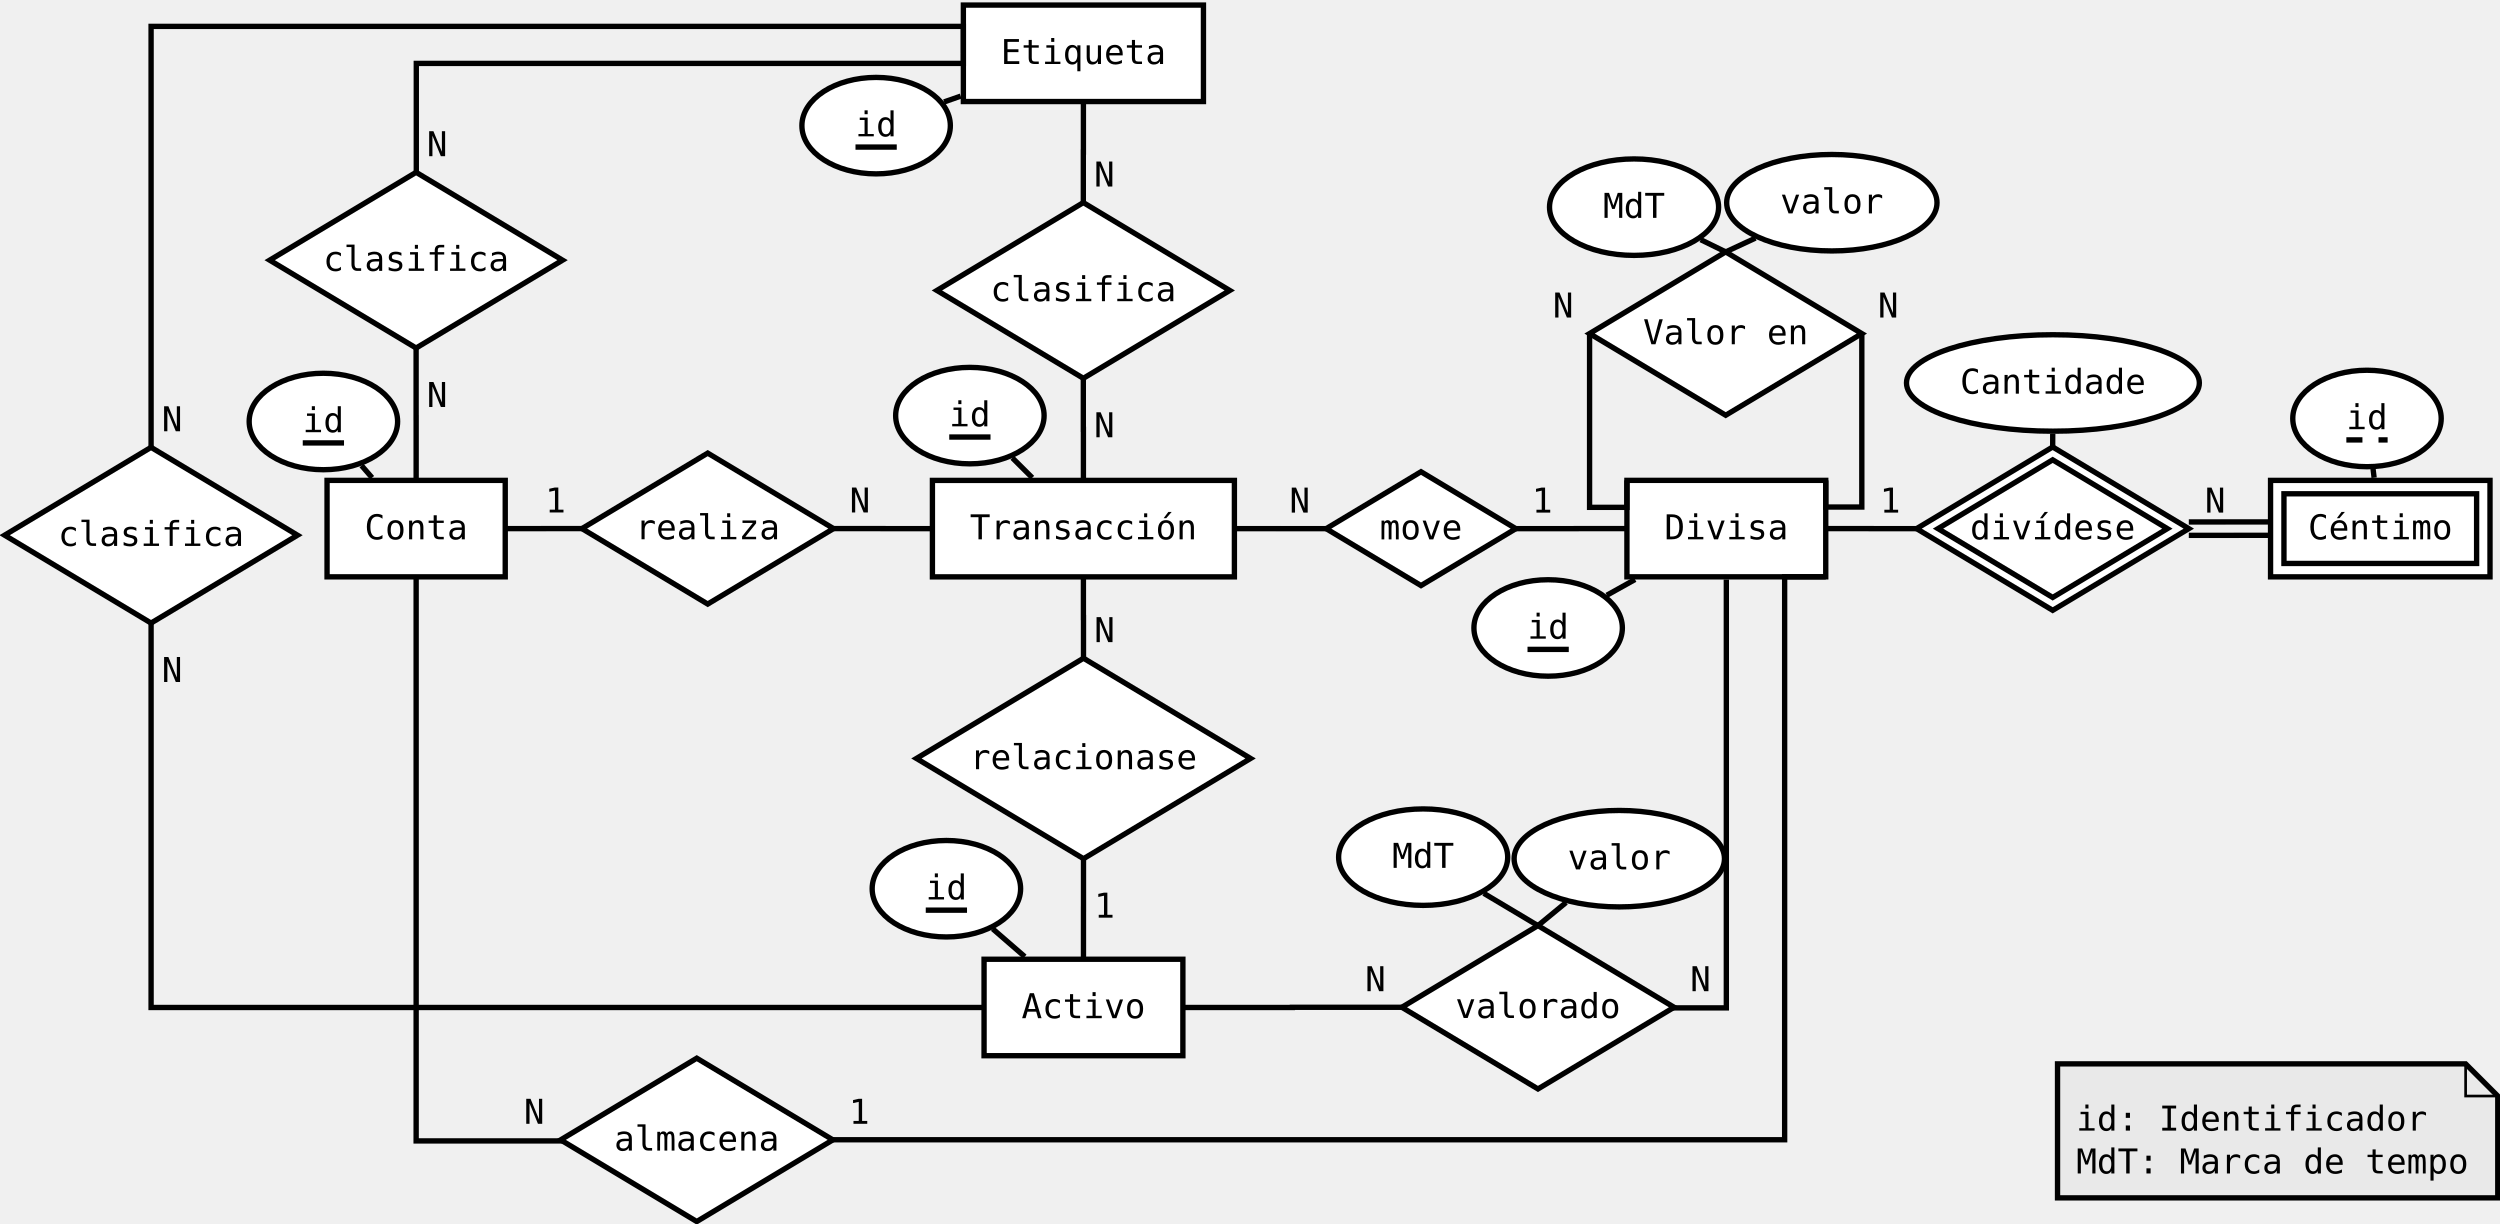
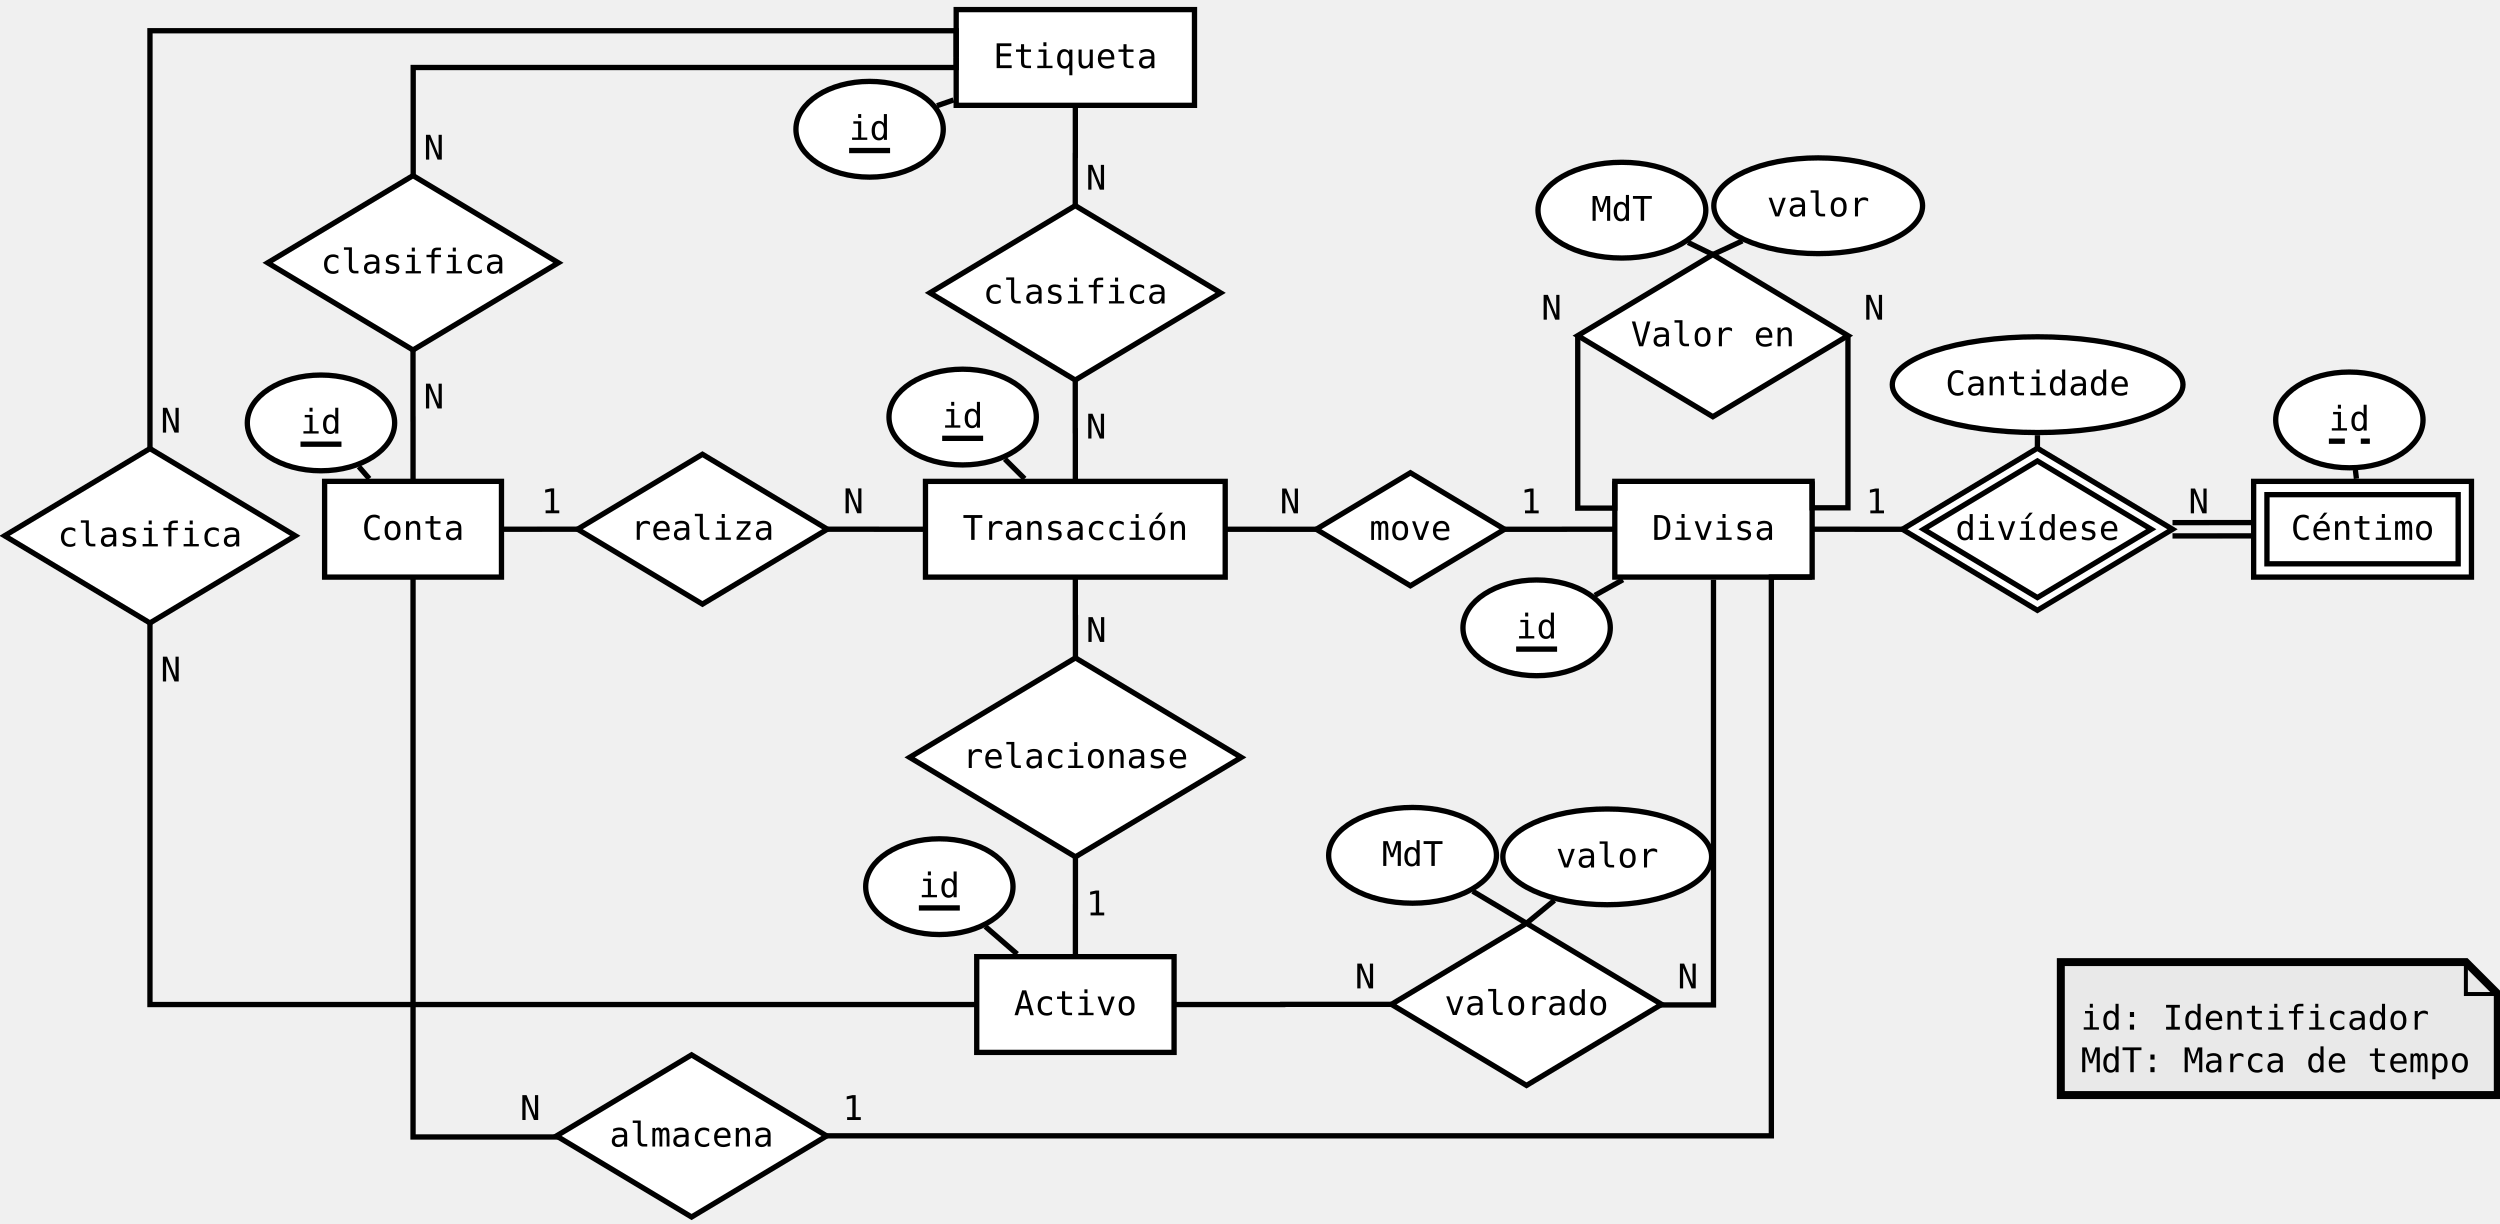
- <svg xmlns="http://www.w3.org/2000/svg" width="47cm" height="23cm" viewBox="355 96 933 456">
+ <svg xmlns="http://www.w3.org/2000/svg" width="47cm" height="23cm" viewBox="355 96 940 456">
  <g>
    <rect style="fill: #ffffff" x="702.978" y="275" width="112.7" height="36" />
    <rect style="fill: none; fill-opacity:0; stroke-width: 2; stroke: #000000" x="702.978" y="275" width="112.7" height="36" />
    <text font-size="12.8" style="fill: #000000;text-anchor:middle;font-family:monospace;font-style:normal;font-weight:normal" x="759.328" y="297">Transacción</text>
  </g>
  <g>
-     <rect style="fill: #ffffff" x="962.167" y="274.984" width="74.2" height="36" />
-     <rect style="fill: none; fill-opacity:0; stroke-width: 2; stroke: #000000" x="962.167" y="274.984" width="74.2" height="36" />
-     <text font-size="12.8" style="fill: #000000;text-anchor:middle;font-family:monospace;font-style:normal;font-weight:normal" x="999.267" y="296.984">Divisa</text>
+     <rect style="fill: #ffffff" x="962.168" y="274.984" width="74.2" height="36" />
+     <rect style="fill: none; fill-opacity:0; stroke-width: 2; stroke: #000000" x="962.168" y="274.984" width="74.2" height="36" />
+     <text font-size="12.8" style="fill: #000000;text-anchor:middle;font-family:monospace;font-style:normal;font-weight:normal" x="999.268" y="296.984">Divisa</text>
  </g>
  <g>
    <rect style="fill: #ffffff" x="1202.37" y="274.994" width="81.9" height="36" />
    <rect style="fill: none; fill-opacity:0; stroke-width: 2; stroke: #000000" x="1202.37" y="274.994" width="81.9" height="36" />
    <rect style="fill: none; fill-opacity:0; stroke-width: 2; stroke: #000000" x="1207.37" y="279.994" width="71.9" height="26" />
    <text font-size="12.8" style="fill: #000000;text-anchor:middle;font-family:monospace;font-style:normal;font-weight:normal" x="1243.32" y="296.994">Céntimo</text>
  </g>
  <g>
-     <rect style="fill: #ffffff" x="477.054" y="274.991" width="66.5" height="36" />
-     <rect style="fill: none; fill-opacity:0; stroke-width: 2; stroke: #000000" x="477.054" y="274.991" width="66.5" height="36" />
-     <text font-size="12.8" style="fill: #000000;text-anchor:middle;font-family:monospace;font-style:normal;font-weight:normal" x="510.304" y="296.991">Conta</text>
+     <rect style="fill: #ffffff" x="477.054" y="274.99" width="66.5" height="36" />
+     <rect style="fill: none; fill-opacity:0; stroke-width: 2; stroke: #000000" x="477.054" y="274.99" width="66.5" height="36" />
+     <text font-size="12.8" style="fill: #000000;text-anchor:middle;font-family:monospace;font-style:normal;font-weight:normal" x="510.304" y="296.99">Conta</text>
  </g>
  <g>
    <rect style="fill: #ffffff" x="714.528" y="97.607" width="89.6" height="36" />
    <rect style="fill: none; fill-opacity:0; stroke-width: 2; stroke: #000000" x="714.528" y="97.607" width="89.6" height="36" />
    <text font-size="12.8" style="fill: #000000;text-anchor:middle;font-family:monospace;font-style:normal;font-weight:normal" x="759.328" y="119.607">Etiqueta</text>
  </g>
  <g>
    <rect style="fill: #ffffff" x="722.25" y="453.704" width="74.2" height="36" />
    <rect style="fill: none; fill-opacity:0; stroke-width: 2; stroke: #000000" x="722.25" y="453.704" width="74.2" height="36" />
    <text font-size="12.8" style="fill: #000000;text-anchor:middle;font-family:monospace;font-style:normal;font-weight:normal" x="759.35" y="475.704">Activo</text>
  </g>
  <g>
    <polygon style="fill: #ffffff" points="572.168,292.98 619.118,264.81 666.068,292.98 619.118,321.15 " />
    <polygon style="fill: none; fill-opacity:0; stroke-width: 2; stroke: #000000" points="572.168,292.98 619.118,264.81 666.068,292.98 619.118,321.15 " />
    <text font-size="12.8" style="fill: #000000;text-anchor:end;font-family:monospace;font-style:normal;font-weight:normal" x="566.168" y="286.98">1</text>
    <text font-size="12.8" style="fill: #000000;text-anchor:start;font-family:monospace;font-style:normal;font-weight:normal" x="672.068" y="286.98">N</text>
    <text font-size="12.8" style="fill: #000000;text-anchor:middle;font-family:monospace;font-style:normal;font-weight:normal" x="619.118" y="296.98">realiza</text>
  </g>
  <g>
    <polygon style="fill: #ffffff" points="704.648,204.11 759.298,171.32 813.948,204.11 759.298,236.9 " />
    <polygon style="fill: none; fill-opacity:0; stroke-width: 2; stroke: #000000" points="704.648,204.11 759.298,171.32 813.948,204.11 759.298,236.9 " />
    <text font-size="12.8" style="fill: #000000;text-anchor:start;font-family:monospace;font-style:normal;font-weight:normal" x="763.298" y="165.32">N</text>
    <text font-size="12.8" style="fill: #000000;text-anchor:start;font-family:monospace;font-style:normal;font-weight:normal" x="763.298" y="258.9">N</text>
    <text font-size="12.8" style="fill: #000000;text-anchor:middle;font-family:monospace;font-style:normal;font-weight:normal" x="759.298" y="208.11">clasifica</text>
  </g>
  <g>
    <polygon style="fill: #ffffff" points="849.914,293.006 885.314,271.766 920.714,293.006 885.314,314.246 " />
    <polygon style="fill: none; fill-opacity:0; stroke-width: 2; stroke: #000000" points="849.914,293.006 885.314,271.766 920.714,293.006 885.314,314.246 " />
    <text font-size="12.8" style="fill: #000000;text-anchor:end;font-family:monospace;font-style:normal;font-weight:normal" x="843.914" y="287.006">N</text>
    <text font-size="12.8" style="fill: #000000;text-anchor:start;font-family:monospace;font-style:normal;font-weight:normal" x="926.714" y="287.006">1</text>
    <text font-size="12.8" style="fill: #000000;text-anchor:middle;font-family:monospace;font-style:normal;font-weight:normal" x="885.314" y="297.006">move</text>
  </g>
  <g>
    <polygon style="fill: #ffffff" points="1070.26,293.004 1121.06,262.524 1171.86,293.004 1121.06,323.484 " />
    <polygon style="fill: none; fill-opacity:0; stroke-width: 2; stroke: #000000" points="1070.26,293.004 1121.06,262.524 1171.86,293.004 1121.06,323.484 " />
    <polygon style="fill: none; fill-opacity:0; stroke-width: 2; stroke: #000000" points="1078.26,293.004 1121.06,267.324 1163.86,293.004 1121.06,318.684 " />
    <text font-size="12.8" style="fill: #000000;text-anchor:end;font-family:monospace;font-style:normal;font-weight:normal" x="1064.26" y="287.004">1</text>
    <text font-size="12.8" style="fill: #000000;text-anchor:start;font-family:monospace;font-style:normal;font-weight:normal" x="1177.86" y="287.004">N</text>
    <text font-size="12.8" style="fill: #000000;text-anchor:middle;font-family:monospace;font-style:normal;font-weight:normal" x="1121.06" y="297.004">divídese</text>
  </g>
  <g>
    <polygon style="fill: #ffffff" points="356.718,295.448 411.368,262.658 466.018,295.448 411.368,328.238 " />
    <polygon style="fill: none; fill-opacity:0; stroke-width: 2; stroke: #000000" points="356.718,295.448 411.368,262.658 466.018,295.448 411.368,328.238 " />
    <text font-size="12.8" style="fill: #000000;text-anchor:start;font-family:monospace;font-style:normal;font-weight:normal" x="415.368" y="256.658">N</text>
    <text font-size="12.8" style="fill: #000000;text-anchor:start;font-family:monospace;font-style:normal;font-weight:normal" x="415.368" y="350.238">N</text>
    <text font-size="12.8" style="fill: #000000;text-anchor:middle;font-family:monospace;font-style:normal;font-weight:normal" x="411.368" y="299.448">clasifica</text>
  </g>
  <g>
-     <polygon style="fill: #ffffff" points="878.164,471.633 928.964,441.153 979.764,471.633 928.964,502.113 " />
-     <polygon style="fill: none; fill-opacity:0; stroke-width: 2; stroke: #000000" points="878.164,471.633 928.964,441.153 979.764,471.633 928.964,502.113 " />
-     <text font-size="12.8" style="fill: #000000;text-anchor:end;font-family:monospace;font-style:normal;font-weight:normal" x="872.164" y="465.633">N</text>
-     <text font-size="12.8" style="fill: #000000;text-anchor:start;font-family:monospace;font-style:normal;font-weight:normal" x="985.764" y="465.633">N</text>
-     <text font-size="12.8" style="fill: #000000;text-anchor:middle;font-family:monospace;font-style:normal;font-weight:normal" x="928.964" y="475.633">valorado</text>
-   </g>
-   <g>
-     <polygon style="fill: #ffffff" points="697.011,378.769 759.361,341.359 821.711,378.769 759.361,416.179 " />
-     <polygon style="fill: none; fill-opacity:0; stroke-width: 2; stroke: #000000" points="697.011,378.769 759.361,341.359 821.711,378.769 759.361,416.179 " />
-     <text font-size="12.8" style="fill: #000000;text-anchor:start;font-family:monospace;font-style:normal;font-weight:normal" x="763.361" y="335.359">N</text>
-     <text font-size="12.8" style="fill: #000000;text-anchor:start;font-family:monospace;font-style:normal;font-weight:normal" x="763.361" y="438.179">1</text>
-     <text font-size="12.8" style="fill: #000000;text-anchor:middle;font-family:monospace;font-style:normal;font-weight:normal" x="759.361" y="382.769">relacionase</text>
-   </g>
-   <polyline style="fill: none; fill-opacity:0; stroke-width: 2; stroke: #000000" points="543.554,292.991 557.861,292.991 557.861,292.98 572.168,292.98 " />
+     <polygon style="fill: #ffffff" points="878.164,471.634 928.964,441.154 979.764,471.634 928.964,502.114 " />
+     <polygon style="fill: none; fill-opacity:0; stroke-width: 2; stroke: #000000" points="878.164,471.634 928.964,441.154 979.764,471.634 928.964,502.114 " />
+     <text font-size="12.8" style="fill: #000000;text-anchor:end;font-family:monospace;font-style:normal;font-weight:normal" x="872.164" y="465.634">N</text>
+     <text font-size="12.8" style="fill: #000000;text-anchor:start;font-family:monospace;font-style:normal;font-weight:normal" x="985.764" y="465.634">N</text>
+     <text font-size="12.8" style="fill: #000000;text-anchor:middle;font-family:monospace;font-style:normal;font-weight:normal" x="928.964" y="475.634">valorado</text>
+   </g>
+   <g>
+     <polygon style="fill: #ffffff" points="697.012,378.768 759.362,341.358 821.712,378.768 759.362,416.178 " />
+     <polygon style="fill: none; fill-opacity:0; stroke-width: 2; stroke: #000000" points="697.012,378.768 759.362,341.358 821.712,378.768 759.362,416.178 " />
+     <text font-size="12.8" style="fill: #000000;text-anchor:start;font-family:monospace;font-style:normal;font-weight:normal" x="763.362" y="335.358">N</text>
+     <text font-size="12.8" style="fill: #000000;text-anchor:start;font-family:monospace;font-style:normal;font-weight:normal" x="763.362" y="438.178">1</text>
+     <text font-size="12.8" style="fill: #000000;text-anchor:middle;font-family:monospace;font-style:normal;font-weight:normal" x="759.362" y="382.768">relacionase</text>
+   </g>
+   <polyline style="fill: none; fill-opacity:0; stroke-width: 2; stroke: #000000" points="543.554,292.99 557.861,292.99 557.861,292.98 572.168,292.98 " />
  <polyline style="fill: none; fill-opacity:0; stroke-width: 2; stroke: #000000" points="666.068,292.98 684.523,292.98 684.523,293 702.978,293 " />
  <polyline style="fill: none; fill-opacity:0; stroke-width: 2; stroke: #000000" points="759.328,275 759.328,255.95 759.298,255.95 759.298,236.9 " />
  <polyline style="fill: none; fill-opacity:0; stroke-width: 2; stroke: #000000" points="759.298,171.32 759.298,152.464 759.328,152.464 759.328,133.607 " />
  <polyline style="fill: none; fill-opacity:0; stroke-width: 2; stroke: #000000" points="815.678,293 832.098,293 832.098,293.006 849.914,293.006 " />
-   <polyline style="fill: none; fill-opacity:0; stroke-width: 2; stroke: #000000" points="920.714,293.006 943.226,293.006 943.226,292.984 962.167,292.984 " />
-   <polyline style="fill: none; fill-opacity:0; stroke-width: 2; stroke: #000000" points="714.528,115.607 714.528,105.557 411.385,105.557 411.385,262.658 411.368,262.658 " />
-   <polyline style="fill: none; fill-opacity:0; stroke-width: 2; stroke: #000000" points="411.368,328.238 411.385,328.238 411.385,471.704 722.25,471.704 " />
-   <polyline style="fill: none; fill-opacity:0; stroke-width: 2; stroke: #000000" points="759.361,416.179 759.361,434.942 759.35,434.942 759.35,453.704 " />
-   <polyline style="fill: none; fill-opacity:0; stroke-width: 2; stroke: #000000" points="759.328,311 759.328,326.179 759.361,326.179 759.361,341.359 " />
-   <polyline style="fill: none; fill-opacity:0; stroke-width: 2; stroke: #000000" points="878.164,471.633 837.307,471.633 837.307,471.704 796.45,471.704 " />
-   <polyline style="fill: none; fill-opacity:0; stroke-width: 2; stroke: #000000" points="979.764,471.633 979.764,471.853 999.267,471.853 999.267,311.991 " />
+   <polyline style="fill: none; fill-opacity:0; stroke-width: 2; stroke: #000000" points="920.714,293.006 943.226,293.006 943.226,292.984 962.168,292.984 " />
+   <polyline style="fill: none; fill-opacity:0; stroke-width: 2; stroke: #000000" points="714.528,115.607 714.528,105.557 411.384,105.557 411.384,262.658 411.368,262.658 " />
+   <polyline style="fill: none; fill-opacity:0; stroke-width: 2; stroke: #000000" points="411.368,328.238 411.384,328.238 411.384,471.704 722.25,471.704 " />
+   <polyline style="fill: none; fill-opacity:0; stroke-width: 2; stroke: #000000" points="759.362,416.178 759.362,434.941 759.35,434.941 759.35,453.704 " />
+   <polyline style="fill: none; fill-opacity:0; stroke-width: 2; stroke: #000000" points="759.328,311 759.328,326.179 759.362,326.179 759.362,341.358 " />
+   <polyline style="fill: none; fill-opacity:0; stroke-width: 2; stroke: #000000" points="878.164,471.634 837.307,471.634 837.307,471.704 796.45,471.704 " />
+   <polyline style="fill: none; fill-opacity:0; stroke-width: 2; stroke: #000000" points="979.764,471.634 979.764,471.854 999.268,471.854 999.268,311.991 " />
  <polyline style="fill: none; fill-opacity:0; stroke-width: 2; stroke: #000000" points="1036.37,292.984 1053.31,292.984 1053.31,293.004 1070.26,293.004 " />
  <g>
    <polyline style="fill: none; fill-opacity:0; stroke-width: 2; stroke: #000000" points="1171.86,290.504 1184.61,290.504 1184.61,290.494 1202.37,290.494 " />
    <polyline style="fill: none; fill-opacity:0; stroke-width: 2; stroke: #000000" points="1171.86,295.504 1189.61,295.504 1189.61,295.494 1202.37,295.494 " />
  </g>
  <g>
    <ellipse style="fill: #ffffff" cx="1238.36" cy="251.888" rx="27.7" ry="18" />
    <ellipse style="fill: none; fill-opacity:0; stroke-width: 2; stroke: #000000" cx="1238.36" cy="251.888" rx="27.7" ry="18" />
    <text font-size="12.8" style="fill: #000000;text-anchor:middle;font-family:monospace;font-style:normal;font-weight:normal" x="1238.36" y="255.888">id</text>
    <line style="fill: none; fill-opacity:0; stroke-width: 2; stroke-dasharray: 6; stroke: #000000" x1="1230.66" y1="259.888" x2="1246.06" y2="259.888" />
  </g>
-   <line style="fill: none; fill-opacity:0; stroke-width: 2; stroke: #000000" x1="1240.62" y1="270.675" x2="1241.02" y2="273.996" />
-   <g>
-     <ellipse style="fill: #ffffff" cx="708.191" cy="427.384" rx="27.7" ry="18" />
-     <ellipse style="fill: none; fill-opacity:0; stroke-width: 2; stroke: #000000" cx="708.191" cy="427.384" rx="27.7" ry="18" />
-     <text font-size="12.8" style="fill: #000000;text-anchor:middle;font-family:monospace;font-style:normal;font-weight:normal" x="708.191" y="431.384">id</text>
-     <line style="fill: none; fill-opacity:0; stroke-width: 2; stroke: #000000" x1="700.491" y1="435.384" x2="715.891" y2="435.384" />
-   </g>
-   <line style="fill: none; fill-opacity:0; stroke-width: 2; stroke: #000000" x1="737.443" y1="452.725" x2="725.477" y2="442.359" />
-   <g>
-     <ellipse style="fill: #ffffff" cx="475.688" cy="253.013" rx="27.7" ry="18" />
-     <ellipse style="fill: none; fill-opacity:0; stroke-width: 2; stroke: #000000" cx="475.688" cy="253.013" rx="27.7" ry="18" />
-     <text font-size="12.8" style="fill: #000000;text-anchor:middle;font-family:monospace;font-style:normal;font-weight:normal" x="475.688" y="257.013">id</text>
-     <line style="fill: none; fill-opacity:0; stroke-width: 2; stroke: #000000" x1="467.988" y1="261.013" x2="483.388" y2="261.013" />
-   </g>
-   <line style="fill: none; fill-opacity:0; stroke-width: 2; stroke: #000000" x1="493.858" y1="273.998" x2="489.928" y2="269.459" />
+   <line style="fill: none; fill-opacity:0; stroke-width: 2; stroke: #000000" x1="1240.62" y1="270.675" x2="1241.02" y2="273.997" />
+   <g>
+     <ellipse style="fill: #ffffff" cx="708.192" cy="427.384" rx="27.7" ry="18" />
+     <ellipse style="fill: none; fill-opacity:0; stroke-width: 2; stroke: #000000" cx="708.192" cy="427.384" rx="27.7" ry="18" />
+     <text font-size="12.8" style="fill: #000000;text-anchor:middle;font-family:monospace;font-style:normal;font-weight:normal" x="708.192" y="431.384">id</text>
+     <line style="fill: none; fill-opacity:0; stroke-width: 2; stroke: #000000" x1="700.492" y1="435.384" x2="715.892" y2="435.384" />
+   </g>
+   <line style="fill: none; fill-opacity:0; stroke-width: 2; stroke: #000000" x1="737.443" y1="452.725" x2="725.478" y2="442.359" />
+   <g>
+     <ellipse style="fill: #ffffff" cx="475.688" cy="253.014" rx="27.7" ry="18" />
+     <ellipse style="fill: none; fill-opacity:0; stroke-width: 2; stroke: #000000" cx="475.688" cy="253.014" rx="27.7" ry="18" />
+     <text font-size="12.8" style="fill: #000000;text-anchor:middle;font-family:monospace;font-style:normal;font-weight:normal" x="475.688" y="257.014">id</text>
+     <line style="fill: none; fill-opacity:0; stroke-width: 2; stroke: #000000" x1="467.988" y1="261.014" x2="483.388" y2="261.014" />
+   </g>
+   <line style="fill: none; fill-opacity:0; stroke-width: 2; stroke: #000000" x1="493.858" y1="273.997" x2="489.928" y2="269.459" />
  <g>
    <ellipse style="fill: #ffffff" cx="681.97" cy="142.601" rx="27.7" ry="18" />
    <ellipse style="fill: none; fill-opacity:0; stroke-width: 2; stroke: #000000" cx="681.97" cy="142.601" rx="27.7" ry="18" />
    <text font-size="12.8" style="fill: #000000;text-anchor:middle;font-family:monospace;font-style:normal;font-weight:normal" x="681.97" y="146.601">id</text>
    <line style="fill: none; fill-opacity:0; stroke-width: 2; stroke: #000000" x1="674.27" y1="150.601" x2="689.67" y2="150.601" />
  </g>
  <line style="fill: none; fill-opacity:0; stroke-width: 2; stroke: #000000" x1="713.529" y1="131.589" x2="707.325" y2="133.754" />
  <g>
    <ellipse style="fill: #ffffff" cx="716.958" cy="250.816" rx="27.7" ry="18" />
    <ellipse style="fill: none; fill-opacity:0; stroke-width: 2; stroke: #000000" cx="716.958" cy="250.816" rx="27.7" ry="18" />
    <text font-size="12.8" style="fill: #000000;text-anchor:middle;font-family:monospace;font-style:normal;font-weight:normal" x="716.958" y="254.816">id</text>
    <line style="fill: none; fill-opacity:0; stroke-width: 2; stroke: #000000" x1="709.258" y1="258.816" x2="724.658" y2="258.816" />
  </g>
  <g>
-     <ellipse style="fill: #ffffff" cx="932.768" cy="330.067" rx="27.7" ry="18" />
-     <ellipse style="fill: none; fill-opacity:0; stroke-width: 2; stroke: #000000" cx="932.768" cy="330.067" rx="27.7" ry="18" />
-     <text font-size="12.8" style="fill: #000000;text-anchor:middle;font-family:monospace;font-style:normal;font-weight:normal" x="932.768" y="334.067">id</text>
-     <line style="fill: none; fill-opacity:0; stroke-width: 2; stroke: #000000" x1="925.068" y1="338.067" x2="940.468" y2="338.067" />
+     <ellipse style="fill: #ffffff" cx="932.768" cy="330.066" rx="27.7" ry="18" />
+     <ellipse style="fill: none; fill-opacity:0; stroke-width: 2; stroke: #000000" cx="932.768" cy="330.066" rx="27.7" ry="18" />
+     <text font-size="12.8" style="fill: #000000;text-anchor:middle;font-family:monospace;font-style:normal;font-weight:normal" x="932.768" y="334.066">id</text>
+     <line style="fill: none; fill-opacity:0; stroke-width: 2; stroke: #000000" x1="925.068" y1="338.066" x2="940.468" y2="338.066" />
  </g>
  <line style="fill: none; fill-opacity:0; stroke-width: 2; stroke: #000000" x1="740.243" y1="273.999" x2="732.811" y2="266.599" />
  <line style="fill: none; fill-opacity:0; stroke-width: 2; stroke: #000000" x1="965.206" y1="311.978" x2="954.661" y2="317.858" />
  <g>
-     <polygon style="fill: #ffffff" points="948.229,220.201 999.029,189.721 1049.83,220.201 999.029,250.681 " />
-     <polygon style="fill: none; fill-opacity:0; stroke-width: 2; stroke: #000000" points="948.229,220.201 999.029,189.721 1049.83,220.201 999.029,250.681 " />
-     <text font-size="12.8" style="fill: #000000;text-anchor:end;font-family:monospace;font-style:normal;font-weight:normal" x="942.229" y="214.201">N</text>
+     <polygon style="fill: #ffffff" points="948.23,220.201 999.03,189.721 1049.83,220.201 999.03,250.681 " />
+     <polygon style="fill: none; fill-opacity:0; stroke-width: 2; stroke: #000000" points="948.23,220.201 999.03,189.721 1049.83,220.201 999.03,250.681 " />
+     <text font-size="12.8" style="fill: #000000;text-anchor:end;font-family:monospace;font-style:normal;font-weight:normal" x="942.23" y="214.201">N</text>
    <text font-size="12.8" style="fill: #000000;text-anchor:start;font-family:monospace;font-style:normal;font-weight:normal" x="1055.83" y="214.201">N</text>
-     <text font-size="12.8" style="fill: #000000;text-anchor:middle;font-family:monospace;font-style:normal;font-weight:normal" x="999.029" y="224.201">Valor en</text>
-   </g>
-   <polyline style="fill: none; fill-opacity:0; stroke-width: 2; stroke: #000000" points="962.167,274.984 962.167,285.054 948.229,285.054 948.229,220.201 " />
-   <polyline style="fill: none; fill-opacity:0; stroke-width: 2; stroke: #000000" points="1036.37,274.984 1036.37,284.938 1049.83,284.938 1049.83,220.201 " />
-   <g>
-     <ellipse style="fill: #ffffff" cx="886.12" cy="415.601" rx="31.55" ry="18" />
-     <ellipse style="fill: none; fill-opacity:0; stroke-width: 2; stroke: #000000" cx="886.12" cy="415.601" rx="31.55" ry="18" />
-     <text font-size="12.8" style="fill: #000000;text-anchor:middle;font-family:monospace;font-style:normal;font-weight:normal" x="886.12" y="419.601">MdT</text>
-   </g>
-   <line style="fill: none; fill-opacity:0; stroke-width: 2; stroke: #000000" x1="928.964" y1="441.153" x2="908.755" y2="429.101" />
-   <g>
-     <ellipse style="fill: #ffffff" cx="964.831" cy="173.024" rx="31.55" ry="18" />
-     <ellipse style="fill: none; fill-opacity:0; stroke-width: 2; stroke: #000000" cx="964.831" cy="173.024" rx="31.55" ry="18" />
-     <text font-size="12.8" style="fill: #000000;text-anchor:middle;font-family:monospace;font-style:normal;font-weight:normal" x="964.831" y="177.024">MdT</text>
-   </g>
-   <line style="fill: none; fill-opacity:0; stroke-width: 2; stroke: #000000" x1="999.029" y1="189.721" x2="989.695" y2="185.163" />
-   <g>
-     <ellipse style="fill: #ffffff" cx="959.317" cy="416.174" rx="39.25" ry="18" />
-     <ellipse style="fill: none; fill-opacity:0; stroke-width: 2; stroke: #000000" cx="959.317" cy="416.174" rx="39.25" ry="18" />
-     <text font-size="12.8" style="fill: #000000;text-anchor:middle;font-family:monospace;font-style:normal;font-weight:normal" x="959.317" y="420.174">valor</text>
-   </g>
-   <line style="fill: none; fill-opacity:0; stroke-width: 2; stroke: #000000" x1="928.964" y1="441.153" x2="939.442" y2="432.53" />
+     <text font-size="12.8" style="fill: #000000;text-anchor:middle;font-family:monospace;font-style:normal;font-weight:normal" x="999.03" y="224.201">Valor en</text>
+   </g>
+   <polyline style="fill: none; fill-opacity:0; stroke-width: 2; stroke: #000000" points="962.168,274.984 962.168,285.054 948.23,285.054 948.23,220.2 " />
+   <polyline style="fill: none; fill-opacity:0; stroke-width: 2; stroke: #000000" points="1036.37,274.984 1036.37,284.938 1049.83,284.938 1049.83,220.2 " />
+   <g>
+     <ellipse style="fill: #ffffff" cx="886.12" cy="415.602" rx="31.55" ry="18" />
+     <ellipse style="fill: none; fill-opacity:0; stroke-width: 2; stroke: #000000" cx="886.12" cy="415.602" rx="31.55" ry="18" />
+     <text font-size="12.8" style="fill: #000000;text-anchor:middle;font-family:monospace;font-style:normal;font-weight:normal" x="886.12" y="419.602">MdT</text>
+   </g>
+   <line style="fill: none; fill-opacity:0; stroke-width: 2; stroke: #000000" x1="928.964" y1="441.154" x2="908.755" y2="429.102" />
+   <g>
+     <ellipse style="fill: #ffffff" cx="964.832" cy="173.024" rx="31.55" ry="18" />
+     <ellipse style="fill: none; fill-opacity:0; stroke-width: 2; stroke: #000000" cx="964.832" cy="173.024" rx="31.55" ry="18" />
+     <text font-size="12.8" style="fill: #000000;text-anchor:middle;font-family:monospace;font-style:normal;font-weight:normal" x="964.832" y="177.024">MdT</text>
+   </g>
+   <line style="fill: none; fill-opacity:0; stroke-width: 2; stroke: #000000" x1="999.03" y1="189.721" x2="989.696" y2="185.163" />
+   <g>
+     <ellipse style="fill: #ffffff" cx="959.316" cy="416.174" rx="39.25" ry="18" />
+     <ellipse style="fill: none; fill-opacity:0; stroke-width: 2; stroke: #000000" cx="959.316" cy="416.174" rx="39.25" ry="18" />
+     <text font-size="12.8" style="fill: #000000;text-anchor:middle;font-family:monospace;font-style:normal;font-weight:normal" x="959.316" y="420.174">valor</text>
+   </g>
+   <line style="fill: none; fill-opacity:0; stroke-width: 2; stroke: #000000" x1="928.964" y1="441.154" x2="939.442" y2="432.531" />
  <g>
    <ellipse style="fill: #ffffff" cx="1038.64" cy="171.363" rx="39.25" ry="18" />
    <ellipse style="fill: none; fill-opacity:0; stroke-width: 2; stroke: #000000" cx="1038.64" cy="171.363" rx="39.25" ry="18" />
    <text font-size="12.8" style="fill: #000000;text-anchor:middle;font-family:monospace;font-style:normal;font-weight:normal" x="1038.64" y="175.363">valor</text>
  </g>
-   <line style="fill: none; fill-opacity:0; stroke-width: 2; stroke: #000000" x1="999.029" y1="189.721" x2="1010.12" y2="184.58" />
+   <line style="fill: none; fill-opacity:0; stroke-width: 2; stroke: #000000" x1="999.03" y1="189.721" x2="1010.12" y2="184.58" />
  <g>
    <ellipse style="fill: #ffffff" cx="1121.15" cy="238.634" rx="54.65" ry="18" />
    <ellipse style="fill: none; fill-opacity:0; stroke-width: 2; stroke: #000000" cx="1121.15" cy="238.634" rx="54.65" ry="18" />
    <text font-size="12.8" style="fill: #000000;text-anchor:middle;font-family:monospace;font-style:normal;font-weight:normal" x="1121.15" y="242.634">Cantidade</text>
  </g>
  <line style="fill: none; fill-opacity:0; stroke-width: 2; stroke: #000000" x1="1121.08" y1="257.636" x2="1121.06" y2="262.524" />
  <g>
-     <polygon style="fill: #ffffff" points="455.641,192.807 510.291,160.017 564.941,192.807 510.291,225.597 " />
-     <polygon style="fill: none; fill-opacity:0; stroke-width: 2; stroke: #000000" points="455.641,192.807 510.291,160.017 564.941,192.807 510.291,225.597 " />
-     <text font-size="12.8" style="fill: #000000;text-anchor:start;font-family:monospace;font-style:normal;font-weight:normal" x="514.291" y="154.017">N</text>
-     <text font-size="12.8" style="fill: #000000;text-anchor:start;font-family:monospace;font-style:normal;font-weight:normal" x="514.291" y="247.597">N</text>
-     <text font-size="12.8" style="fill: #000000;text-anchor:middle;font-family:monospace;font-style:normal;font-weight:normal" x="510.291" y="196.807">clasifica</text>
-   </g>
-   <polyline style="fill: none; fill-opacity:0; stroke-width: 2; stroke: #000000" points="510.304,274.991 510.304,251.572 510.291,251.572 510.291,225.597 " />
-   <polyline style="fill: none; fill-opacity:0; stroke-width: 2; stroke: #000000" points="510.291,160.017 510.361,160.017 510.361,119.378 714.528,119.378 714.528,115.607 " />
+     <polygon style="fill: #ffffff" points="455.64,192.807 510.29,160.017 564.94,192.807 510.29,225.597 " />
+     <polygon style="fill: none; fill-opacity:0; stroke-width: 2; stroke: #000000" points="455.64,192.807 510.29,160.017 564.94,192.807 510.29,225.597 " />
+     <text font-size="12.8" style="fill: #000000;text-anchor:start;font-family:monospace;font-style:normal;font-weight:normal" x="514.29" y="154.017">N</text>
+     <text font-size="12.8" style="fill: #000000;text-anchor:start;font-family:monospace;font-style:normal;font-weight:normal" x="514.29" y="247.597">N</text>
+     <text font-size="12.8" style="fill: #000000;text-anchor:middle;font-family:monospace;font-style:normal;font-weight:normal" x="510.29" y="196.807">clasifica</text>
+   </g>
+   <polyline style="fill: none; fill-opacity:0; stroke-width: 2; stroke: #000000" points="510.304,274.99 510.304,251.572 510.29,251.572 510.29,225.598 " />
+   <polyline style="fill: none; fill-opacity:0; stroke-width: 2; stroke: #000000" points="510.29,160.017 510.362,160.017 510.362,119.378 714.528,119.378 714.528,115.607 " />
  <g>
    <polygon style="fill: #ffffff" points="564.228,521.11 615.028,490.63 665.828,521.11 615.028,551.59 " />
    <polygon style="fill: none; fill-opacity:0; stroke-width: 2; stroke: #000000" points="564.228,521.11 615.028,490.63 665.828,521.11 615.028,551.59 " />
    <text font-size="12.8" style="fill: #000000;text-anchor:end;font-family:monospace;font-style:normal;font-weight:normal" x="558.228" y="515.11">N</text>
    <text font-size="12.8" style="fill: #000000;text-anchor:start;font-family:monospace;font-style:normal;font-weight:normal" x="671.828" y="515.11">1</text>
    <text font-size="12.8" style="fill: #000000;text-anchor:middle;font-family:monospace;font-style:normal;font-weight:normal" x="615.028" y="525.11">almacena</text>
  </g>
-   <polyline style="fill: none; fill-opacity:0; stroke-width: 2; stroke: #000000" points="510.304,310.991 510.304,521.504 564.228,521.504 564.228,521.11 " />
-   <polyline style="fill: none; fill-opacity:0; stroke-width: 2; stroke: #000000" points="1036.37,310.984 1021.03,310.984 1021.03,521.069 665.828,521.069 665.828,521.11 " />
+   <polyline style="fill: none; fill-opacity:0; stroke-width: 2; stroke: #000000" points="510.304,310.99 510.304,521.504 564.228,521.504 564.228,521.11 " />
+   <polyline style="fill: none; fill-opacity:0; stroke-width: 2; stroke: #000000" points="1036.37,310.984 1021.03,310.984 1021.03,521.07 665.828,521.07 665.828,521.11 " />
  <g>
    <rect style="fill: #ffffff" x="1141.77" y="476.956" width="0" height="14.9" />
    <text font-size="12.8" style="fill: #000000;text-anchor:middle;font-family:sans-serif;font-style:normal;font-weight:normal" x="1141.77" y="488.856">
      <tspan x="1141.77" y="488.856" />
    </text>
  </g>
  <g>
-     <rect style="fill: #ffffff" x="1042.88" y="488.541" width="0" height="14.9" />
-     <text font-size="12.8" style="fill: #000000;text-anchor:middle;font-family:sans-serif;font-style:normal;font-weight:normal" x="1042.88" y="500.441">
-       <tspan x="1042.88" y="500.441" />
+     <rect style="fill: #ffffff" x="1042.88" y="488.54" width="0" height="14.9" />
+     <text font-size="12.8" style="fill: #000000;text-anchor:middle;font-family:sans-serif;font-style:normal;font-weight:normal" x="1042.88" y="500.44">
+       <tspan x="1042.88" y="500.44" />
    </text>
  </g>
  <g>
-     <polygon style="fill: #e9e9e9" points="1122.87,492.752 1275.17,492.752 1287.17,504.752 1287.17,542.752 1122.87,542.752 " />
-     <polygon style="fill: none; fill-opacity:0; stroke-width: 2; stroke: #000000" points="1122.87,492.752 1275.17,492.752 1287.17,504.752 1287.17,542.752 1122.87,542.752 " />
-     <polyline style="fill: none; fill-opacity:0; stroke-width: 1; stroke: #000000" points="1275.17,492.752 1275.17,504.752 1287.17,504.752 " />
-     <text font-size="12.8" style="fill: #000000;text-anchor:start;font-family:monospace;font-style:normal;font-weight:normal" x="1129.87" y="517.652">
-       <tspan x="1129.87" y="517.652">id: Identificador</tspan>
-       <tspan x="1129.87" y="533.652">MdT: Marca de tempo</tspan>
+     <polygon style="fill: #e9e9e9" points="1129.87,455.752 1282.17,455.752 1294.17,467.752 1294.17,505.752 1129.87,505.752 " />
+     <polygon style="fill: none; fill-opacity:0; stroke-width: 3; stroke: #000000" points="1129.87,455.752 1282.17,455.752 1294.17,467.752 1294.17,505.752 1129.87,505.752 " />
+     <polyline style="fill: none; fill-opacity:0; stroke-width: 1.5; stroke: #000000" points="1282.17,455.752 1282.17,467.752 1294.17,467.752 " />
+     <text font-size="12.8" style="fill: #000000;text-anchor:start;font-family:monospace;font-style:normal;font-weight:normal" x="1137.37" y="481.152">
+       <tspan x="1137.37" y="481.152">id: Identificador</tspan>
+       <tspan x="1137.37" y="497.152">MdT: Marca de tempo</tspan>
    </text>
  </g>
</svg>
